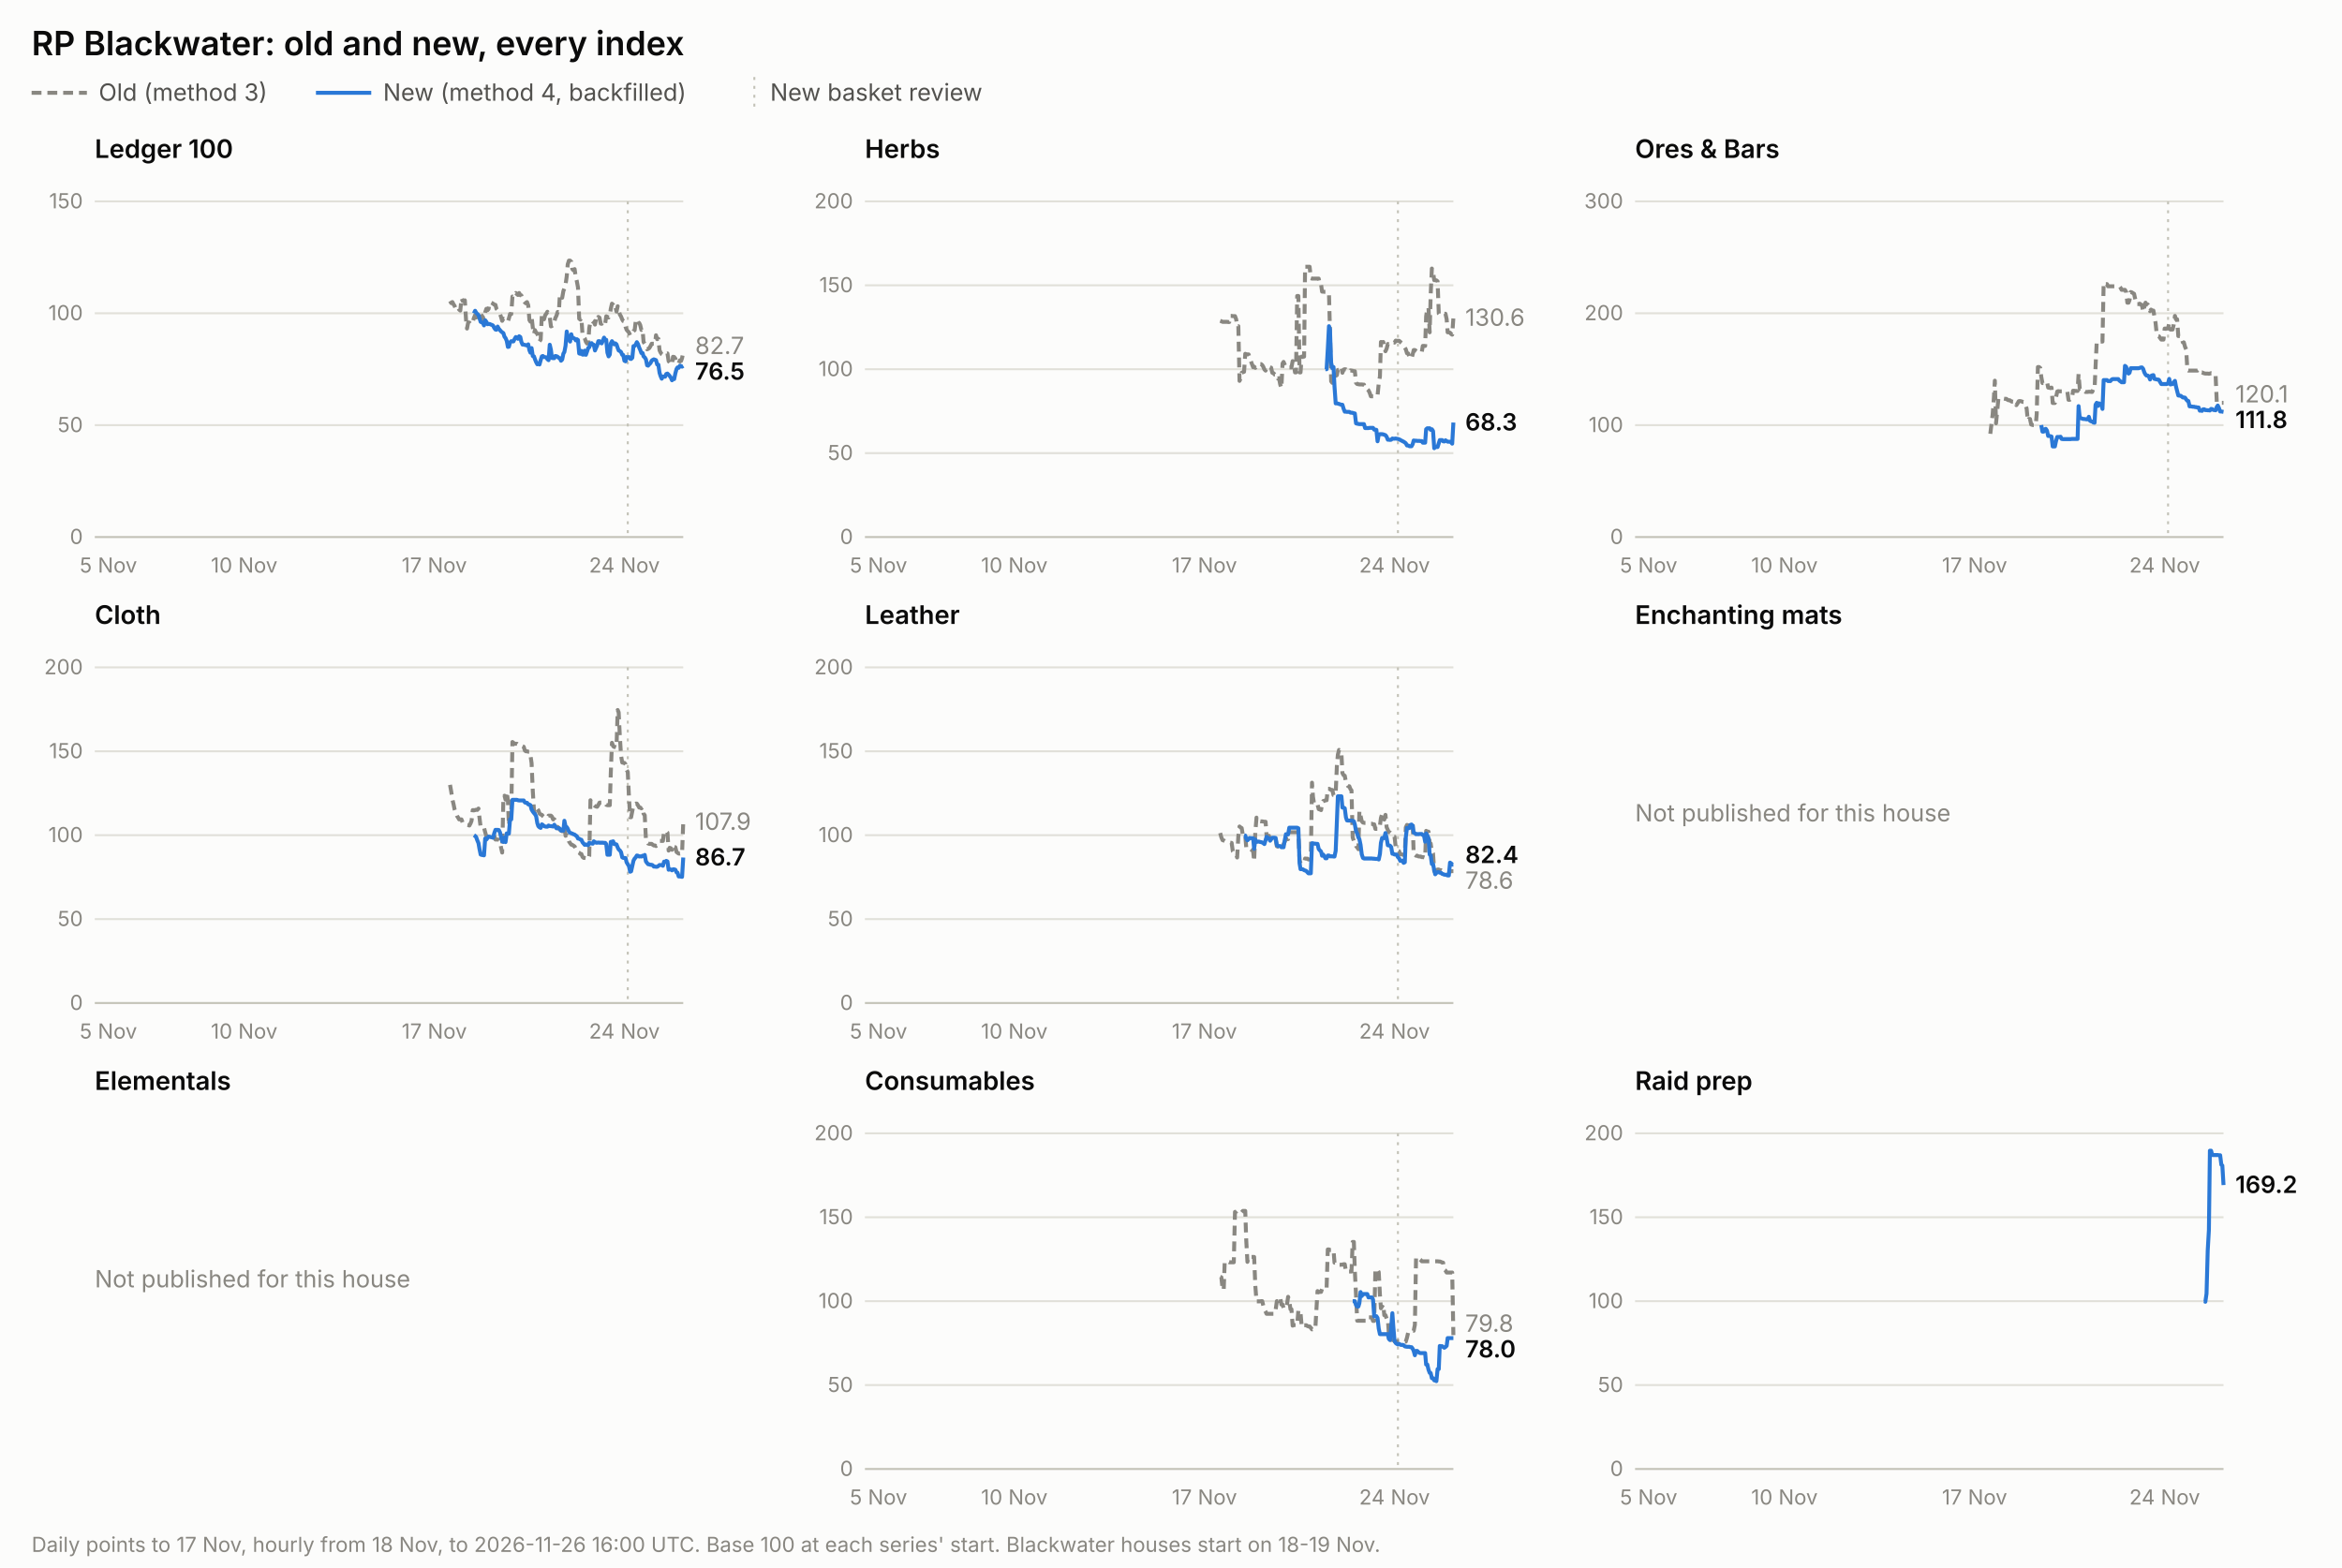
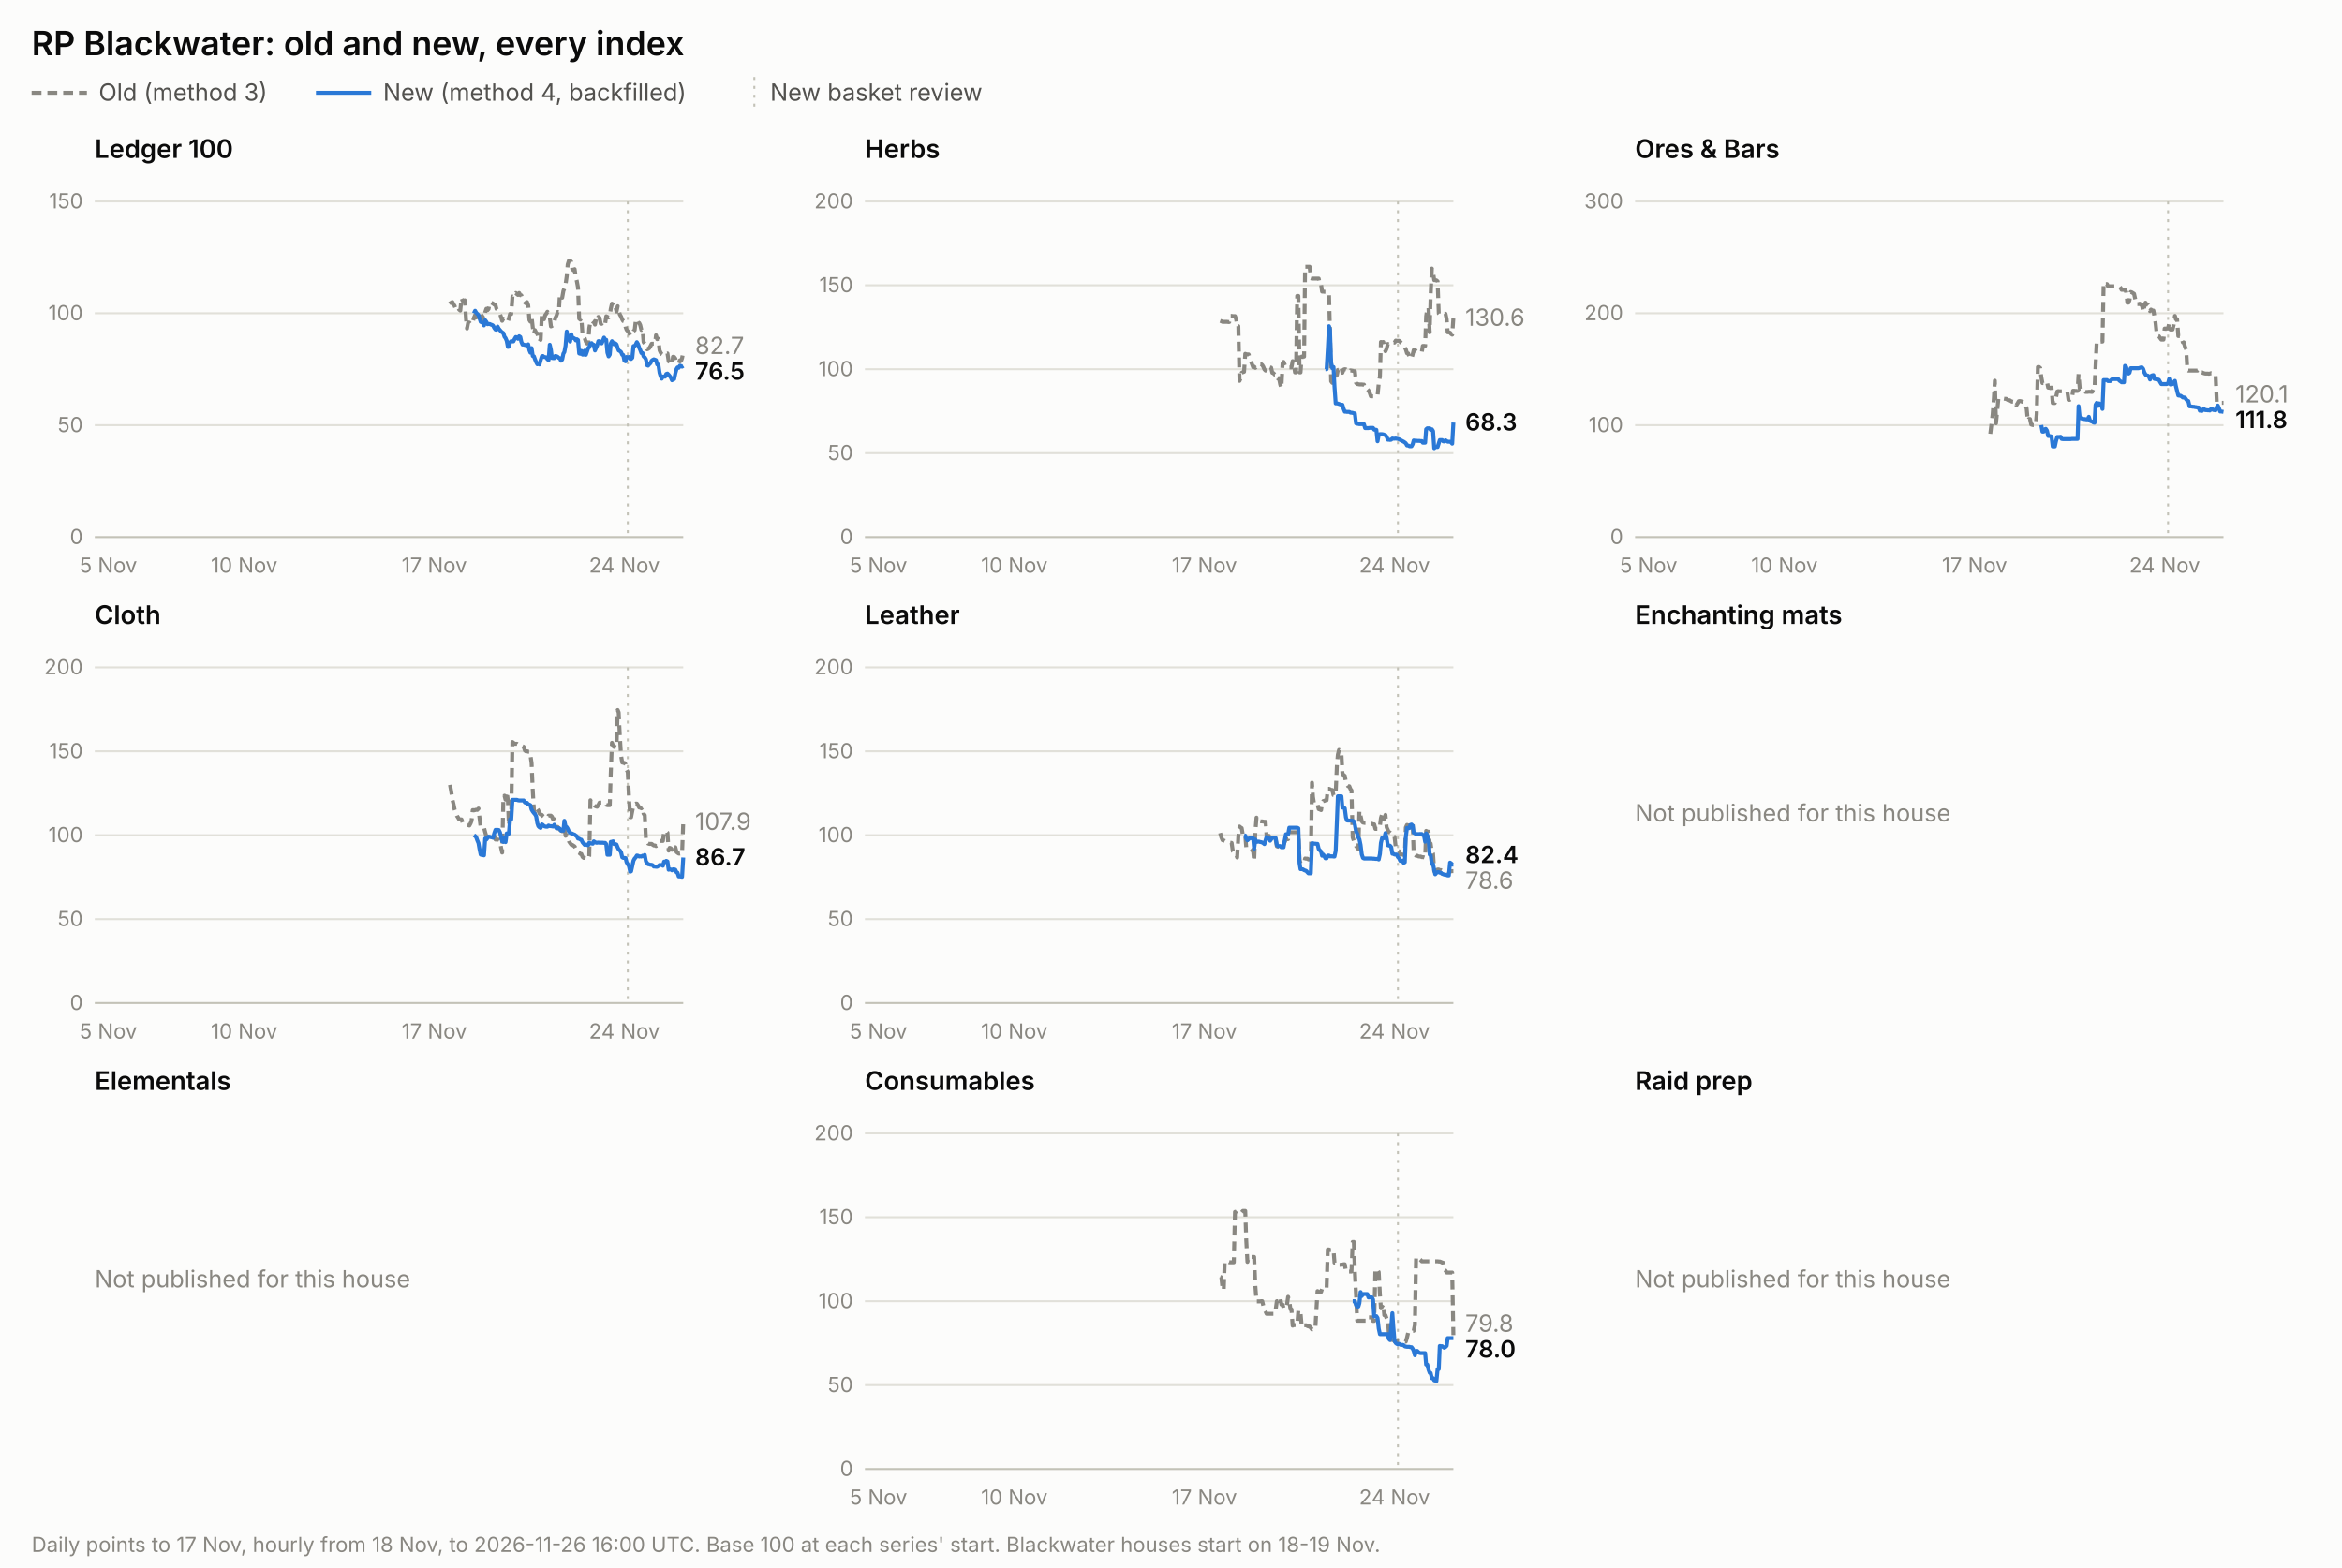
<svg xmlns="http://www.w3.org/2000/svg" width="1186" height="794" viewBox="0 0 1186 794" font-family="system-ui, -apple-system, Segoe UI, sans-serif">
  <style>.h{font-size:17px;font-weight:600;fill:#0b0b0b}.t{font-size:13px;font-weight:600;fill:#0b0b0b}.a{font-size:10.5px;fill:#898781}.m{font-size:12px;fill:#898781}.k{font-size:12px;fill:#52514e}.vn{font-size:12px;font-weight:600;fill:#0b0b0b}.vo{font-size:12px;fill:#898781}</style>
  <rect width="1186" height="794" fill="#fcfcfb" />
  <text x="16" y="28" class="h">RP Blackwater: old and new, every index</text>
  <line x1="16" x2="44" y1="47" y2="47" stroke="#898781" stroke-width="2" stroke-dasharray="5 3" />
  <text x="50" y="51" class="k">Old (method 3)</text>
  <line x1="160" x2="188" y1="47" y2="47" stroke="#2a78d6" stroke-width="2" />
  <text x="194" y="51" class="k">New (method 4, backfilled)</text>
  <line x1="382" x2="382" y1="39" y2="56" stroke="#c3c2b7" stroke-dasharray="1.5 3" />
  <text x="390" y="51" class="k">New basket review</text>
  <g transform="translate(8,62)">
    <text x="40" y="18" class="t">Ledger 100</text>
    <line x1="40" x2="338" y1="210" y2="210" stroke="#c3c2b7" />
    <text x="34" y="213.5" class="a" text-anchor="end">0</text>
    <line x1="40" x2="338" y1="153.333" y2="153.333" stroke="#e1e0d9" />
    <text x="34" y="156.833" class="a" text-anchor="end">50</text>
    <line x1="40" x2="338" y1="96.667" y2="96.667" stroke="#e1e0d9" />
    <text x="34" y="100.167" class="a" text-anchor="end">100</text>
    <line x1="40" x2="338" y1="40" y2="40" stroke="#e1e0d9" />
    <text x="34" y="43.5" class="a" text-anchor="end">150</text>
    <text x="46.877" y="228" class="a" text-anchor="middle">5 Nov</text>
    <text x="115.646" y="228" class="a" text-anchor="middle">10 Nov</text>
    <text x="211.923" y="228" class="a" text-anchor="middle">17 Nov</text>
    <text x="308.2" y="228" class="a" text-anchor="middle">24 Nov</text>
    <line x1="309.919" x2="309.919" y1="40" y2="210" stroke="#c3c2b7" stroke-dasharray="1.5 3" />
    <path d="M219.9,90.5L220.5,91.5L221.1,91.0L221.7,92.2L222.2,92.9L222.8,94.5L223.4,94.2L224.0,93.7L224.5,94.8L225.1,95.3L225.7,89.0L226.3,90.4L226.8,90.4L227.4,90.1L228.0,99.9L228.5,104.4L229.1,101.3L229.7,101.4L230.3,102.1L230.8,102.2L231.4,101.0L232.0,99.0L232.6,97.6L233.1,98.8L233.7,98.6L234.3,96.8L234.8,97.0L235.4,97.1L236.0,97.9L236.6,98.7L237.1,100.6L237.7,96.2L238.3,94.4L238.9,95.1L239.4,94.5L240.0,91.2L240.6,91.2L241.2,91.5L241.7,91.8L242.3,92.3L242.9,92.4L243.4,94.4L244.0,95.1L244.6,95.9L245.2,97.0L245.7,98.4L246.3,100.5L246.9,99.4L247.5,99.5L248.0,100.1L248.6,99.9L249.2,100.7L249.7,99.3L250.3,97.0L250.9,97.1L251.5,88.2L252.0,88.5L252.6,87.1L253.2,86.4L253.8,87.0L254.3,87.4L254.9,86.4L255.5,87.5L256.0,87.6L256.6,89.5L257.2,90.5L257.8,91.2L258.3,91.6L258.9,91.0L259.5,92.6L260.1,100.1L260.6,100.9L261.2,98.4L261.8,103.8L262.4,107.2L262.9,105.2L263.5,106.5L264.1,106.9L264.6,109.0L265.2,110.9L265.8,110.0L266.4,97.3L266.9,98.8L267.5,99.7L268.1,97.6L268.7,96.8L269.2,95.9L269.8,97.1L270.4,98.6L271.0,103.3L271.5,103.1L272.1,101.9L272.7,101.0L273.2,99.1L273.8,97.9L274.4,96.0L275.0,96.3L275.5,87.3L276.1,88.5L276.7,88.8L277.3,85.4L277.8,84.1L278.4,82.1L279.0,77.9L279.5,71.9L280.1,70.0L280.7,70.0L281.3,70.6L281.8,74.2L282.4,74.9L283.0,74.3L283.6,78.6L284.1,80.4L284.7,83.6L285.3,99.4L285.9,99.9L286.4,99.0L287.0,107.6L287.6,108.6L288.1,109.3L288.7,111.1L289.3,112.0L289.9,111.6L290.4,104.2L291.0,100.9L291.6,100.3L292.2,100.9L292.7,101.0L293.3,102.4L293.9,99.3L294.4,100.2L295.0,98.5L295.6,98.9L296.2,101.9L296.7,102.0L297.3,100.9L297.9,100.4L298.5,101.6L299.0,98.2L299.6,98.5L300.2,98.8L300.8,98.0L301.3,94.4L301.9,91.8L302.5,92.4L303.0,93.9L303.6,93.3L304.2,95.8L304.8,93.1L305.3,95.2L305.9,97.3L306.5,98.3L307.1,99.8L307.6,100.6L308.2,100.8L308.8,103.6L309.3,105.0L309.9,105.7L310.5,106.4L311.1,107.8L311.6,107.9L312.2,106.9L312.8,105.7L313.4,105.2L313.9,100.9L314.5,99.6L315.1,101.3L315.7,101.6L316.2,102.6L316.8,105.1L317.4,104.7L317.9,111.2L318.5,112.1L319.1,113.4L319.7,114.9L320.2,114.7L320.8,114.3L321.4,113.3L322.0,112.1L322.5,112.1L323.1,112.1L323.7,112.1L324.2,107.8L324.8,109.8L325.4,109.6L326.0,115.4L326.5,116.5L327.1,117.4L327.7,117.8L328.3,118.0L328.8,117.7L329.4,117.1L330.0,117.0L330.6,120.9L331.1,121.5L331.7,122.3L332.3,122.7L332.8,118.7L333.4,118.8L334.0,119.6L334.6,121.9L335.1,122.2L335.7,122.0L336.3,120.5L336.9,120.8L337.4,119.4L338.0,116.3" fill="none" stroke="#898781" stroke-width="2" stroke-dasharray="5 3" stroke-linejoin="round" />
    <path d="M232.0,96.7L232.6,95.4L233.1,96.3L233.7,97.0L234.3,97.5L234.8,99.1L235.4,101.0L236.0,101.3L236.6,101.6L237.1,102.8L237.7,100.2L238.3,101.0L238.9,102.2L239.4,102.1L240.0,102.1L240.6,102.4L241.2,102.6L241.7,102.9L242.3,104.1L242.9,104.9L243.4,105.0L244.0,103.4L244.6,104.5L245.2,105.2L245.7,105.8L246.3,106.3L246.9,106.7L247.5,108.6L248.0,109.2L248.6,110.6L249.2,113.7L249.7,113.6L250.3,111.4L250.9,110.8L251.5,110.9L252.0,110.9L252.6,109.7L253.2,108.7L253.8,108.9L254.3,109.6L254.9,108.3L255.5,108.7L256.0,111.1L256.6,112.5L257.2,112.5L257.8,112.7L258.3,112.8L258.9,113.0L259.5,112.4L260.1,115.4L260.6,116.6L261.2,114.3L261.8,118.3L262.4,118.5L262.9,119.9L263.5,121.4L264.1,122.5L264.6,122.0L265.2,122.6L265.8,120.4L266.4,118.5L266.9,118.3L267.5,118.8L268.1,118.9L268.7,119.0L269.2,119.9L269.8,120.4L270.4,112.6L271.0,115.2L271.5,119.3L272.1,119.4L272.7,119.4L273.2,118.3L273.8,118.4L274.4,118.7L275.0,119.3L275.5,119.4L276.1,120.7L276.7,120.1L277.3,117.1L277.8,116.3L278.4,113.1L279.0,105.9L279.5,109.1L280.1,109.6L280.7,111.0L281.3,107.3L281.8,109.1L282.4,109.2L283.0,109.5L283.6,110.4L284.1,109.8L284.7,110.2L285.3,117.0L285.9,117.2L286.4,115.7L287.0,117.6L287.6,117.6L288.1,115.6L288.7,117.7L289.3,116.0L289.9,114.2L290.4,113.9L291.0,112.0L291.6,111.8L292.2,112.6L292.7,112.6L293.3,115.5L293.9,114.1L294.4,113.0L295.0,110.8L295.6,110.8L296.2,111.7L296.7,111.9L297.3,110.5L297.9,109.0L298.5,110.3L299.0,110.1L299.6,116.6L300.2,118.5L300.8,117.6L301.3,112.0L301.9,110.8L302.5,111.6L303.0,112.4L303.6,111.9L304.2,112.4L304.8,114.2L305.3,115.5L305.9,115.8L306.5,116.3L307.1,117.7L307.6,117.8L308.2,120.7L308.8,121.0L309.3,118.8L309.9,119.0L310.5,118.8L311.1,119.7L311.6,119.8L312.2,119.2L312.8,113.3L313.4,113.2L313.9,112.6L314.5,111.3L315.1,112.3L315.7,114.1L316.2,115.2L316.8,116.8L317.4,116.8L317.9,118.5L318.5,119.0L319.1,120.0L319.7,123.0L320.2,123.2L320.8,122.5L321.4,121.9L322.0,120.7L322.5,120.3L323.1,120.0L323.7,120.2L324.2,120.4L324.8,122.6L325.4,122.7L326.0,126.8L326.5,128.4L327.1,129.8L327.7,128.7L328.3,128.7L328.8,128.8L329.4,127.4L330.0,127.2L330.6,127.8L331.1,128.4L331.7,129.2L332.3,130.6L332.8,130.0L333.4,130.0L334.0,127.1L334.6,124.9L335.1,124.1L335.7,124.3L336.3,123.2L336.9,123.4L337.4,123.7L338.0,123.3" fill="none" stroke="#2a78d6" stroke-width="2" stroke-linejoin="round" />
    <text x="344" y="130.3" class="vn">76.5</text>
    <text x="344" y="117.3" class="vo">82.7</text>
  </g>
  <g transform="translate(398,62)">
    <text x="40" y="18" class="t">Herbs</text>
    <line x1="40" x2="338" y1="210" y2="210" stroke="#c3c2b7" />
    <text x="34" y="213.5" class="a" text-anchor="end">0</text>
    <line x1="40" x2="338" y1="167.5" y2="167.5" stroke="#e1e0d9" />
    <text x="34" y="171" class="a" text-anchor="end">50</text>
    <line x1="40" x2="338" y1="125" y2="125" stroke="#e1e0d9" />
    <text x="34" y="128.5" class="a" text-anchor="end">100</text>
    <line x1="40" x2="338" y1="82.5" y2="82.5" stroke="#e1e0d9" />
    <text x="34" y="86" class="a" text-anchor="end">150</text>
    <line x1="40" x2="338" y1="40" y2="40" stroke="#e1e0d9" />
    <text x="34" y="43.5" class="a" text-anchor="end">200</text>
    <text x="46.877" y="228" class="a" text-anchor="middle">5 Nov</text>
    <text x="115.646" y="228" class="a" text-anchor="middle">10 Nov</text>
    <text x="211.923" y="228" class="a" text-anchor="middle">17 Nov</text>
    <text x="308.2" y="228" class="a" text-anchor="middle">24 Nov</text>
    <line x1="309.919" x2="309.919" y1="40" y2="210" stroke="#c3c2b7" stroke-dasharray="1.5 3" />
    <path d="M219.9,100.5L220.5,100.7L221.1,101.0L221.7,101.0L222.2,101.0L222.8,101.0L223.4,101.0L224.0,101.1L224.5,101.1L225.1,98.0L225.7,98.0L226.3,98.1L226.8,98.1L227.4,98.1L228.0,99.7L228.5,103.3L229.1,103.2L229.7,130.9L230.3,129.5L230.8,126.8L231.4,126.5L232.0,126.3L232.6,117.2L233.1,117.4L233.7,117.5L234.3,117.5L234.8,119.0L235.4,120.8L236.0,122.4L236.6,124.0L237.1,123.7L237.7,124.3L238.3,123.5L238.9,122.9L239.4,122.4L240.0,122.4L240.6,122.4L241.2,122.9L241.7,123.7L242.3,125.1L242.9,125.7L243.4,123.9L244.0,123.9L244.6,123.9L245.2,124.1L245.7,124.2L246.3,126.8L246.9,127.0L247.5,127.7L248.0,127.7L248.6,127.8L249.2,129.8L249.7,129.5L250.3,132.7L250.9,134.5L251.5,122.1L252.0,121.3L252.6,122.7L253.2,124.1L253.8,124.1L254.3,124.1L254.9,124.1L255.5,124.1L256.0,124.1L256.6,120.9L257.2,122.6L257.8,126.6L258.3,126.6L258.9,87.9L259.5,87.9L260.1,126.6L260.6,126.6L261.2,118.6L261.8,118.6L262.4,118.6L262.9,73.1L263.5,73.1L264.1,73.1L264.6,73.1L265.2,73.1L265.8,78.9L266.4,79.1L266.9,79.1L267.5,79.1L268.1,79.1L268.7,79.1L269.2,79.1L269.8,79.1L270.4,82.1L271.0,82.1L271.5,85.7L272.1,85.7L272.7,85.8L273.2,85.8L273.8,85.8L274.4,86.1L275.0,86.7L275.5,105.4L276.1,131.1L276.7,131.9L277.3,131.8L277.8,130.3L278.4,127.9L279.0,128.0L279.5,125.4L280.1,125.2L280.7,124.2L281.3,123.8L281.8,126.8L282.4,125.2L283.0,125.0L283.6,125.1L284.1,125.6L284.7,126.2L285.3,126.3L285.9,125.6L286.4,125.7L287.0,125.8L287.6,126.0L288.1,126.0L288.7,131.9L289.3,132.5L289.9,132.6L290.4,132.7L291.0,132.7L291.6,132.7L292.2,132.8L292.7,132.8L293.3,134.8L293.9,135.0L294.4,135.1L295.0,135.7L295.6,136.9L296.2,138.7L296.7,138.7L297.3,138.7L297.9,138.7L298.5,138.7L299.0,138.8L299.6,138.4L300.2,132.1L300.8,128.7L301.3,111.2L301.9,111.3L302.5,111.2L303.0,113.7L303.6,115.9L304.2,114.6L304.8,112.2L305.3,112.5L305.9,112.5L306.5,112.5L307.1,111.9L307.6,111.5L308.2,111.5L308.8,110.5L309.3,110.6L309.9,110.6L310.5,110.6L311.1,111.1L311.6,111.6L312.2,112.1L312.8,113.0L313.4,114.1L313.9,114.9L314.5,116.9L315.1,117.0L315.7,118.6L316.2,119.5L316.8,119.6L317.4,117.4L317.9,115.3L318.5,115.3L319.1,115.7L319.7,116.1L320.2,116.1L320.8,116.1L321.4,116.2L322.0,116.3L322.5,113.2L323.1,113.2L323.7,113.2L324.2,98.2L324.8,94.0L325.4,94.0L326.0,106.3L326.5,87.3L327.1,74.0L327.7,75.6L328.3,79.9L328.8,79.9L329.4,80.0L330.0,80.5L330.6,96.8L331.1,97.3L331.7,97.3L332.3,96.9L332.8,96.9L333.4,96.9L334.0,96.9L334.6,99.7L335.1,106.3L335.7,106.3L336.3,106.5L336.9,107.2L337.4,107.5L338.0,99.0" fill="none" stroke="#898781" stroke-width="2" stroke-dasharray="5 3" stroke-linejoin="round" />
    <path d="M273.2,125.0L273.8,125.0L274.4,114.8L275.0,103.2L275.5,104.7L276.1,121.7L276.7,124.5L277.3,123.9L277.8,133.8L278.4,142.3L279.0,142.3L279.5,142.4L280.1,142.6L280.7,142.8L281.3,143.0L281.8,143.0L282.4,145.0L283.0,146.5L283.6,146.5L284.1,146.6L284.7,146.6L285.3,146.6L285.9,147.0L286.4,147.0L287.0,147.1L287.6,147.3L288.1,147.4L288.7,152.4L289.3,152.6L289.9,152.7L290.4,152.8L291.0,152.8L291.6,152.8L292.2,152.8L292.7,152.8L293.3,154.8L293.9,154.8L294.4,154.8L295.0,154.8L295.6,154.7L296.2,154.7L296.7,154.7L297.3,154.7L297.9,155.6L298.5,155.6L299.0,155.7L299.6,161.5L300.2,158.1L300.8,157.9L301.3,157.9L301.9,157.9L302.5,158.0L303.0,158.2L303.6,158.4L304.2,159.2L304.8,160.7L305.3,160.7L305.9,160.8L306.5,160.7L307.1,160.1L307.6,160.2L308.2,160.2L308.8,160.1L309.3,160.2L309.9,160.3L310.5,160.5L311.1,160.8L311.6,161.1L312.2,161.4L312.8,161.7L313.4,162.1L313.9,162.5L314.5,163.6L315.1,163.6L315.7,164.0L316.2,164.0L316.8,164.0L317.4,162.9L317.9,161.1L318.5,161.2L319.1,161.2L319.7,161.3L320.2,161.3L320.8,161.3L321.4,161.4L322.0,161.4L322.5,162.2L323.1,162.2L323.7,162.2L324.2,155.4L324.8,154.9L325.4,154.9L326.0,154.9L326.5,155.7L327.1,155.4L327.7,156.3L328.3,165.0L328.8,164.4L329.4,164.4L330.0,164.4L330.6,162.5L331.1,160.9L331.7,160.9L332.3,160.9L332.8,161.5L333.4,161.6L334.0,161.0L334.6,161.4L335.1,161.7L335.7,161.7L336.3,161.7L336.9,162.1L337.4,162.7L338.0,152.0" fill="none" stroke="#2a78d6" stroke-width="2" stroke-linejoin="round" />
    <text x="344" y="156.0" class="vn">68.3</text>
    <text x="344" y="103.0" class="vo">130.6</text>
  </g>
  <g transform="translate(788,62)">
    <text x="40" y="18" class="t">Ores &amp; Bars</text>
    <line x1="40" x2="338" y1="210" y2="210" stroke="#c3c2b7" />
    <text x="34" y="213.5" class="a" text-anchor="end">0</text>
    <line x1="40" x2="338" y1="153.333" y2="153.333" stroke="#e1e0d9" />
    <text x="34" y="156.833" class="a" text-anchor="end">100</text>
    <line x1="40" x2="338" y1="96.667" y2="96.667" stroke="#e1e0d9" />
    <text x="34" y="100.167" class="a" text-anchor="end">200</text>
    <line x1="40" x2="338" y1="40" y2="40" stroke="#e1e0d9" />
    <text x="34" y="43.5" class="a" text-anchor="end">300</text>
    <text x="46.877" y="228" class="a" text-anchor="middle">5 Nov</text>
    <text x="115.646" y="228" class="a" text-anchor="middle">10 Nov</text>
    <text x="211.923" y="228" class="a" text-anchor="middle">17 Nov</text>
    <text x="308.2" y="228" class="a" text-anchor="middle">24 Nov</text>
    <line x1="309.919" x2="309.919" y1="40" y2="210" stroke="#c3c2b7" stroke-dasharray="1.5 3" />
    <path d="M219.9,157.7L220.5,152.7L221.1,147.8L221.7,139.6L222.2,130.8L222.8,152.4L223.4,146.2L224.0,139.9L224.5,139.9L225.1,139.9L225.7,139.9L226.3,139.9L226.8,139.9L227.4,140.0L228.0,140.0L228.5,140.4L229.1,140.7L229.7,140.7L230.3,141.1L230.8,141.4L231.4,141.4L232.0,141.5L232.6,141.3L233.1,143.2L233.7,142.3L234.3,141.2L234.8,141.1L235.4,141.2L236.0,141.4L236.6,141.6L237.1,141.6L237.7,143.2L238.3,144.9L238.9,151.1L239.4,150.2L240.0,150.2L240.6,153.0L241.2,153.2L241.7,153.3L242.3,153.3L242.9,153.3L243.4,147.7L244.0,123.9L244.6,123.9L245.2,124.4L245.7,128.8L246.3,132.0L246.9,132.0L247.5,132.0L248.0,131.5L248.6,131.3L249.2,134.3L249.7,134.4L250.3,134.4L250.9,134.3L251.5,142.1L252.0,142.1L252.6,142.1L253.2,139.2L253.8,136.3L254.3,136.1L254.9,136.2L255.5,136.2L256.0,136.2L256.6,136.2L257.2,136.2L257.8,136.2L258.3,136.3L258.9,136.3L259.5,140.5L260.1,140.5L260.6,140.1L261.2,140.1L261.8,135.9L262.4,135.9L262.9,136.0L263.5,136.0L264.1,136.0L264.6,127.4L265.2,134.9L265.8,134.9L266.4,134.9L266.9,134.9L267.5,136.1L268.1,136.5L268.7,136.5L269.2,136.5L269.8,136.4L270.4,136.4L271.0,136.5L271.5,136.5L272.1,135.0L272.7,135.0L273.2,123.7L273.8,111.0L274.4,111.0L275.0,111.0L275.5,111.0L276.1,111.0L276.7,111.0L277.3,81.3L277.8,81.9L278.4,81.9L279.0,81.9L279.5,83.0L280.1,83.0L280.7,83.0L281.3,83.0L281.8,83.0L282.4,83.0L283.0,83.0L283.6,83.0L284.1,83.0L284.7,83.0L285.3,83.0L285.9,83.8L286.4,84.8L287.0,84.8L287.6,84.8L288.1,84.8L288.7,85.9L289.3,91.3L289.9,91.3L290.4,90.0L291.0,85.9L291.6,86.1L292.2,86.5L292.7,86.8L293.3,89.5L293.9,92.0L294.4,92.0L295.0,92.0L295.6,91.8L296.2,92.4L296.7,92.4L297.3,95.9L297.9,93.5L298.5,91.3L299.0,92.2L299.6,92.2L300.2,93.0L300.8,95.6L301.3,94.8L301.9,95.3L302.5,95.3L303.0,98.2L303.6,101.6L304.2,107.5L304.8,108.2L305.3,108.3L305.9,109.2L306.5,110.0L307.1,110.0L307.6,110.0L308.2,104.4L308.8,104.4L309.3,104.4L309.9,104.4L310.5,101.5L311.1,104.9L311.6,104.9L312.2,104.9L312.8,102.3L313.4,98.0L313.9,99.7L314.5,99.7L315.1,108.2L315.7,108.2L316.2,108.2L316.8,109.1L317.4,111.4L317.9,111.4L318.5,113.6L319.1,115.0L319.7,125.4L320.2,125.7L320.8,125.7L321.4,125.7L322.0,125.7L322.5,125.7L323.1,125.7L323.7,125.7L324.2,125.7L324.8,125.7L325.4,125.2L326.0,126.6L326.5,126.6L327.1,126.6L327.7,126.9L328.3,127.1L328.8,127.2L329.4,127.2L330.0,127.2L330.6,127.3L331.1,127.2L331.7,127.0L332.3,127.1L332.8,128.1L333.4,128.1L334.0,128.3L334.6,141.9L335.1,141.9L335.7,141.9L336.3,142.0L336.9,142.0L337.4,142.0L338.0,142.0" fill="none" stroke="#898781" stroke-width="2" stroke-dasharray="5 3" stroke-linejoin="round" />
    <path d="M245.7,153.3L246.3,156.6L246.9,156.6L247.5,155.4L248.0,155.2L248.6,156.1L249.2,158.8L249.7,158.8L250.3,158.9L250.9,159.1L251.5,164.1L252.0,164.1L252.6,164.1L253.2,161.3L253.8,159.3L254.3,159.3L254.9,159.3L255.5,159.2L256.0,160.3L256.6,160.4L257.2,160.4L257.8,160.4L258.3,160.4L258.9,160.4L259.5,160.4L260.1,160.4L260.6,160.4L261.2,160.3L261.8,160.3L262.4,160.3L262.9,160.3L263.5,160.3L264.1,160.3L264.6,143.7L265.2,149.7L265.8,149.8L266.4,150.0L266.9,150.2L267.5,150.2L268.1,150.3L268.7,150.4L269.2,150.4L269.8,149.1L270.4,151.1L271.0,151.4L271.5,151.5L272.1,152.0L272.7,152.1L273.2,143.0L273.8,142.0L274.4,143.6L275.0,142.3L275.5,142.6L276.1,142.7L276.7,145.1L277.3,130.5L277.8,130.5L278.4,130.5L279.0,130.5L279.5,131.0L280.1,131.0L280.7,131.0L281.3,130.3L281.8,130.0L282.4,130.0L283.0,130.0L283.6,130.0L284.1,130.0L284.7,130.0L285.3,130.8L285.9,131.2L286.4,131.6L287.0,131.6L287.6,131.6L288.1,123.3L288.7,123.8L289.3,126.6L289.9,127.2L290.4,126.8L291.0,124.5L291.6,124.5L292.2,124.5L292.7,124.5L293.3,124.5L293.9,124.5L294.4,124.5L295.0,124.5L295.6,124.3L296.2,124.1L296.7,124.1L297.3,124.8L297.9,126.6L298.5,127.7L299.0,128.2L299.6,128.2L300.2,128.7L300.8,130.2L301.3,128.4L301.9,128.1L302.5,128.0L303.0,129.9L303.6,130.0L304.2,130.2L304.8,130.2L305.3,130.4L305.9,131.5L306.5,132.5L307.1,132.5L307.6,132.5L308.2,132.5L308.8,132.5L309.3,132.5L309.9,132.2L310.5,129.9L311.1,132.7L311.6,132.6L312.2,132.5L312.8,131.6L313.4,130.9L313.9,133.6L314.5,136.0L315.1,138.3L315.7,138.4L316.2,138.4L316.8,138.8L317.4,139.3L317.9,139.3L318.5,139.4L319.1,140.3L319.7,141.0L320.2,141.1L320.8,143.8L321.4,143.8L322.0,143.9L322.5,144.0L323.1,144.0L323.7,144.2L324.2,144.2L324.8,144.4L325.4,144.4L326.0,146.0L326.5,145.9L327.1,146.1L327.7,145.3L328.3,145.3L328.8,145.7L329.4,145.7L330.0,145.8L330.6,145.8L331.1,145.9L331.7,145.1L332.3,145.2L332.8,145.6L333.4,145.7L334.0,145.8L334.6,144.1L335.1,143.4L335.7,144.7L336.3,146.4L336.9,146.4L337.4,146.5L338.0,146.6" fill="none" stroke="#2a78d6" stroke-width="2" stroke-linejoin="round" />
    <text x="344" y="154.8" class="vn">111.8</text>
    <text x="344" y="141.8" class="vo">120.1</text>
  </g>
  <g transform="translate(8,298)">
    <text x="40" y="18" class="t">Cloth</text>
    <line x1="40" x2="338" y1="210" y2="210" stroke="#c3c2b7" />
    <text x="34" y="213.5" class="a" text-anchor="end">0</text>
    <line x1="40" x2="338" y1="167.5" y2="167.5" stroke="#e1e0d9" />
    <text x="34" y="171" class="a" text-anchor="end">50</text>
    <line x1="40" x2="338" y1="125" y2="125" stroke="#e1e0d9" />
    <text x="34" y="128.5" class="a" text-anchor="end">100</text>
    <line x1="40" x2="338" y1="82.5" y2="82.5" stroke="#e1e0d9" />
    <text x="34" y="86" class="a" text-anchor="end">150</text>
    <line x1="40" x2="338" y1="40" y2="40" stroke="#e1e0d9" />
    <text x="34" y="43.5" class="a" text-anchor="end">200</text>
    <text x="46.877" y="228" class="a" text-anchor="middle">5 Nov</text>
    <text x="115.646" y="228" class="a" text-anchor="middle">10 Nov</text>
    <text x="211.923" y="228" class="a" text-anchor="middle">17 Nov</text>
    <text x="308.2" y="228" class="a" text-anchor="middle">24 Nov</text>
    <line x1="309.919" x2="309.919" y1="40" y2="210" stroke="#c3c2b7" stroke-dasharray="1.5 3" />
    <path d="M219.9,99.5L220.5,102.9L221.1,106.9L221.7,109.4L222.2,111.9L222.8,113.6L223.4,115.2L224.0,116.1L224.5,117.0L225.1,117.0L225.7,117.0L226.3,118.7L226.8,118.7L227.4,119.0L228.0,119.5L228.5,119.8L229.1,119.9L229.7,120.1L230.3,119.0L230.8,117.7L231.4,112.3L232.0,112.3L232.6,112.3L233.1,112.1L233.7,112.2L234.3,111.5L234.8,116.0L235.4,120.9L236.0,121.0L236.6,121.3L237.1,121.2L237.7,123.5L238.3,125.6L238.9,125.0L239.4,124.5L240.0,124.6L240.6,124.8L241.2,124.9L241.7,125.5L242.3,125.4L242.9,127.2L243.4,127.2L244.0,127.2L244.6,127.3L245.2,128.2L245.7,131.1L246.3,133.8L246.9,107.0L247.5,105.0L248.0,107.0L248.6,103.1L249.2,107.3L249.7,120.0L250.3,114.0L250.9,114.1L251.5,77.8L252.0,78.2L252.6,78.7L253.2,78.7L253.8,78.7L254.3,79.1L254.9,79.1L255.5,79.5L256.0,79.9L256.6,79.9L257.2,80.2L257.8,82.1L258.3,82.5L258.9,82.5L259.5,82.7L260.1,82.7L260.6,84.4L261.2,88.5L261.8,102.4L262.4,112.5L262.9,114.1L263.5,111.7L264.1,111.7L264.6,112.4L265.2,114.0L265.8,114.5L266.4,114.7L266.9,115.3L267.5,115.8L268.1,116.0L268.7,116.1L269.2,116.2L269.8,115.1L270.4,115.1L271.0,115.1L271.5,115.6L272.1,117.0L272.7,116.9L273.2,117.6L273.8,120.8L274.4,120.8L275.0,121.6L275.5,122.2L276.1,122.6L276.7,123.0L277.3,120.6L277.8,120.6L278.4,125.3L279.0,124.9L279.5,126.2L280.1,128.1L280.7,129.0L281.3,129.8L281.8,129.9L282.4,130.3L283.0,130.7L283.6,131.9L284.1,132.3L284.7,133.6L285.3,133.9L285.9,134.5L286.4,134.5L287.0,136.0L287.6,136.5L288.1,136.5L288.7,136.6L289.3,137.1L289.9,137.1L290.4,135.6L291.0,107.3L291.6,109.3L292.2,109.4L292.7,109.6L293.3,110.2L293.9,110.5L294.4,110.6L295.0,109.7L295.6,108.5L296.2,108.5L296.7,108.5L297.3,108.5L297.9,108.6L298.5,108.6L299.0,109.6L299.6,109.8L300.2,109.8L300.8,109.8L301.3,93.7L301.9,78.2L302.5,79.9L303.0,80.3L303.6,80.3L304.2,80.5L304.8,61.6L305.3,62.8L305.9,75.1L306.5,84.7L307.1,88.2L307.6,88.3L308.2,88.4L308.8,89.1L309.3,91.9L309.9,93.0L310.5,105.4L311.1,115.9L311.6,115.9L312.2,112.8L312.8,109.7L313.4,109.2L313.9,109.0L314.5,109.0L315.1,109.9L315.7,111.0L316.2,111.0L316.8,111.4L317.4,110.8L317.9,114.1L318.5,114.9L319.1,127.1L319.7,128.3L320.2,129.2L320.8,129.4L321.4,129.4L322.0,129.4L322.5,129.8L323.1,130.2L323.7,130.2L324.2,130.5L324.8,130.2L325.4,128.5L326.0,127.9L326.5,127.9L327.1,127.9L327.7,127.9L328.3,123.1L328.8,123.2L329.4,123.2L330.0,123.7L330.6,132.8L331.1,131.4L331.7,131.6L332.3,132.4L332.8,130.1L333.4,131.0L334.0,131.1L334.6,133.5L335.1,133.9L335.7,134.3L336.3,134.3L336.9,134.2L337.4,134.4L338.0,118.3" fill="none" stroke="#898781" stroke-width="2" stroke-dasharray="5 3" stroke-linejoin="round" />
    <path d="M232.0,125.0L232.6,125.4L233.1,125.9L233.7,127.6L234.3,129.0L234.8,131.9L235.4,134.8L236.0,135.0L236.6,135.1L237.1,135.2L237.7,126.7L238.3,127.2L238.9,126.4L239.4,125.7L240.0,125.8L240.6,126.0L241.2,126.1L241.7,126.3L242.3,124.0L242.9,122.3L243.4,122.3L244.0,122.3L244.6,122.4L245.2,123.6L245.7,125.7L246.3,128.1L246.9,128.4L247.5,126.2L248.0,128.5L248.6,124.1L249.2,124.1L249.7,124.2L250.3,116.9L250.9,117.0L251.5,107.1L252.0,107.1L252.6,107.1L253.2,107.1L253.8,107.1L254.3,107.3L254.9,107.4L255.5,107.4L256.0,107.4L256.6,107.4L257.2,107.4L257.8,108.4L258.3,108.6L258.9,108.6L259.5,109.4L260.1,109.5L260.6,109.8L261.2,112.0L261.8,113.0L262.4,113.8L262.9,114.3L263.5,115.4L264.1,118.9L264.6,120.4L265.2,121.0L265.8,121.3L266.4,119.5L266.9,119.8L267.5,120.4L268.1,120.6L268.7,120.7L269.2,120.7L269.8,120.1L270.4,120.4L271.0,120.4L271.5,120.5L272.1,120.6L272.7,119.7L273.2,120.6L273.8,121.5L274.4,121.5L275.0,121.4L275.5,121.7L276.1,122.7L276.7,122.6L277.3,122.7L277.8,117.7L278.4,120.5L279.0,120.9L279.5,121.7L280.1,123.1L280.7,123.8L281.3,124.0L281.8,124.2L282.4,124.5L283.0,124.7L283.6,125.2L284.1,125.5L284.7,126.7L285.3,126.8L285.9,127.2L286.4,127.3L287.0,128.6L287.6,129.3L288.1,129.9L288.7,129.7L289.3,130.0L289.9,130.0L290.4,128.8L291.0,129.1L291.6,129.2L292.2,129.3L292.7,128.1L293.3,128.5L293.9,128.8L294.4,128.8L295.0,128.7L295.6,128.8L296.2,128.8L296.7,128.8L297.3,128.8L297.9,128.9L298.5,128.9L299.0,129.5L299.6,134.9L300.2,134.9L300.8,134.9L301.3,128.4L301.9,128.3L302.5,128.1L303.0,129.5L303.6,129.5L304.2,129.7L304.8,131.2L305.3,132.2L305.9,132.7L306.5,133.6L307.1,136.2L307.6,136.5L308.2,136.5L308.8,136.6L309.3,138.7L309.9,139.7L310.5,140.7L311.1,143.5L311.6,143.3L312.2,140.6L312.8,137.9L313.4,136.8L313.9,136.3L314.5,135.3L315.1,135.4L315.7,135.8L316.2,135.7L316.8,135.8L317.4,135.4L317.9,135.7L318.5,135.0L319.1,138.3L319.7,139.1L320.2,139.7L320.8,139.8L321.4,140.0L322.0,140.0L322.5,140.2L323.1,140.9L323.7,140.9L324.2,141.0L324.8,141.0L325.4,140.6L326.0,140.1L326.5,140.1L327.1,140.1L327.7,140.5L328.3,138.4L328.8,138.5L329.4,138.0L330.0,138.3L330.6,142.5L331.1,142.2L331.7,142.4L332.3,142.8L332.8,142.3L333.4,142.3L334.0,142.5L334.6,143.8L335.1,144.0L335.7,145.9L336.3,145.9L336.9,146.0L337.4,146.1L338.0,136.3" fill="none" stroke="#2a78d6" stroke-width="2" stroke-linejoin="round" />
    <text x="344" y="140.3" class="vn">86.7</text>
    <text x="344" y="122.3" class="vo">107.9</text>
  </g>
  <g transform="translate(398,298)">
    <text x="40" y="18" class="t">Leather</text>
    <line x1="40" x2="338" y1="210" y2="210" stroke="#c3c2b7" />
    <text x="34" y="213.5" class="a" text-anchor="end">0</text>
    <line x1="40" x2="338" y1="167.5" y2="167.5" stroke="#e1e0d9" />
    <text x="34" y="171" class="a" text-anchor="end">50</text>
    <line x1="40" x2="338" y1="125" y2="125" stroke="#e1e0d9" />
    <text x="34" y="128.5" class="a" text-anchor="end">100</text>
    <line x1="40" x2="338" y1="82.5" y2="82.5" stroke="#e1e0d9" />
    <text x="34" y="86" class="a" text-anchor="end">150</text>
    <line x1="40" x2="338" y1="40" y2="40" stroke="#e1e0d9" />
    <text x="34" y="43.5" class="a" text-anchor="end">200</text>
    <text x="46.877" y="228" class="a" text-anchor="middle">5 Nov</text>
    <text x="115.646" y="228" class="a" text-anchor="middle">10 Nov</text>
    <text x="211.923" y="228" class="a" text-anchor="middle">17 Nov</text>
    <text x="308.2" y="228" class="a" text-anchor="middle">24 Nov</text>
    <line x1="309.919" x2="309.919" y1="40" y2="210" stroke="#c3c2b7" stroke-dasharray="1.5 3" />
    <path d="M219.9,123.9L220.5,126.1L221.1,127.5L221.7,127.7L222.2,127.9L222.8,128.3L223.4,128.7L224.0,128.7L224.5,128.7L225.1,128.8L225.7,128.9L226.3,133.1L226.8,133.5L227.4,134.0L228.0,134.9L228.5,136.3L229.1,125.5L229.7,120.6L230.3,121.1L230.8,121.4L231.4,125.1L232.0,125.1L232.6,125.1L233.1,131.2L233.7,132.1L234.3,132.1L234.8,132.0L235.4,132.1L236.0,132.6L236.6,133.1L237.1,138.2L237.7,123.4L238.3,116.1L238.9,117.9L239.4,117.9L240.0,117.9L240.6,118.0L241.2,118.0L241.7,118.1L242.3,118.2L242.9,118.2L243.4,125.3L244.0,125.3L244.6,125.3L245.2,127.3L245.7,127.4L246.3,127.4L246.9,127.1L247.5,126.6L248.0,127.2L248.6,130.6L249.2,130.8L249.7,130.9L250.3,131.0L250.9,131.3L251.5,131.4L252.0,129.6L252.6,128.3L253.2,127.0L253.8,127.0L254.3,127.0L254.9,123.5L255.5,123.5L256.0,123.5L256.6,123.5L257.2,123.5L257.8,123.5L258.3,123.5L258.9,123.5L259.5,123.8L260.1,137.7L260.6,139.2L261.2,139.3L261.8,139.4L262.4,139.4L262.9,136.8L263.5,136.9L264.1,136.9L264.6,137.3L265.2,137.3L265.8,137.3L266.4,98.4L266.9,105.6L267.5,109.4L268.1,109.4L268.7,109.4L269.2,109.4L269.8,111.8L270.4,112.0L271.0,112.3L271.5,108.9L272.1,107.7L272.7,107.6L273.2,107.3L273.8,107.3L274.4,101.5L275.0,101.5L275.5,101.7L276.1,102.1L276.7,102.1L277.3,104.7L277.8,104.8L278.4,103.8L279.0,89.9L279.5,84.2L280.1,81.8L280.7,82.2L281.3,83.5L281.8,93.5L282.4,94.6L283.0,94.9L283.6,98.2L284.1,99.3L284.7,100.2L285.3,100.2L285.9,101.7L286.4,102.3L287.0,126.1L287.6,127.9L288.1,128.6L288.7,130.5L289.3,131.2L289.9,132.1L290.4,112.7L291.0,115.2L291.6,117.9L292.2,118.6L292.7,118.7L293.3,118.8L293.9,118.8L294.4,119.2L295.0,119.2L295.6,119.2L296.2,119.2L296.7,119.2L297.3,119.5L297.9,119.5L298.5,121.8L299.0,121.8L299.6,121.8L300.2,121.9L300.8,120.2L301.3,116.3L301.9,114.3L302.5,115.3L303.0,117.1L303.6,114.7L304.2,121.0L304.8,122.3L305.3,123.5L305.9,123.6L306.5,124.2L307.1,125.6L307.6,125.7L308.2,125.8L308.8,131.1L309.3,131.3L309.9,132.8L310.5,133.1L311.1,134.7L311.6,134.7L312.2,134.8L312.8,135.0L313.4,135.0L313.9,121.1L314.5,119.8L315.1,120.0L315.7,120.1L316.2,118.8L316.8,119.0L317.4,119.2L317.9,134.7L318.5,134.9L319.1,135.4L319.7,135.4L320.2,135.7L320.8,135.8L321.4,135.8L322.0,136.1L322.5,136.1L323.1,136.2L323.7,136.4L324.2,122.8L324.8,123.2L325.4,123.2L326.0,129.0L326.5,129.2L327.1,133.6L327.7,134.3L328.3,143.2L328.8,142.9L329.4,142.7L330.0,142.4L330.6,142.4L331.1,142.7L331.7,142.7L332.3,143.0L332.8,143.1L333.4,143.2L334.0,143.2L334.6,143.3L335.1,143.5L335.7,143.6L336.3,143.2L336.9,143.3L337.4,143.2L338.0,143.2" fill="none" stroke="#898781" stroke-width="2" stroke-dasharray="5 3" stroke-linejoin="round" />
    <path d="M232.0,125.0L232.6,125.2L233.1,126.7L233.7,127.6L234.3,127.0L234.8,126.4L235.4,126.5L236.0,126.5L236.6,126.6L237.1,131.9L237.7,127.2L238.3,128.4L238.9,128.3L239.4,128.2L240.0,128.4L240.6,128.5L241.2,128.7L241.7,129.0L242.3,129.5L242.9,127.5L243.4,125.8L244.0,126.3L244.6,126.6L245.2,127.8L245.7,127.1L246.3,126.3L246.9,126.3L247.5,126.3L248.0,126.4L248.6,130.0L249.2,130.5L249.7,130.5L250.3,130.5L250.9,131.1L251.5,131.1L252.0,131.1L252.6,127.6L253.2,124.5L253.8,124.7L254.3,124.6L254.9,121.2L255.5,121.2L256.0,121.2L256.6,121.2L257.2,121.2L257.8,121.2L258.3,121.2L258.9,121.2L259.5,121.5L260.1,139.2L260.6,142.2L261.2,142.2L261.8,142.3L262.4,142.7L262.9,142.9L263.5,143.1L264.1,143.8L264.6,144.3L265.2,144.3L265.8,144.3L266.4,129.1L266.9,129.1L267.5,129.3L268.1,129.3L268.7,129.4L269.2,129.4L269.8,132.0L270.4,132.7L271.0,133.3L271.5,135.4L272.1,134.8L272.7,135.8L273.2,136.7L273.8,136.7L274.4,135.3L275.0,135.3L275.5,135.7L276.1,135.7L276.7,135.7L277.3,135.8L277.8,135.8L278.4,132.9L279.0,118.1L279.5,105.3L280.1,105.3L280.7,105.3L281.3,105.3L281.8,111.0L282.4,111.0L283.0,111.4L283.6,116.0L284.1,117.5L284.7,117.6L285.3,117.6L285.9,117.6L286.4,117.6L287.0,117.7L287.6,118.0L288.1,119.6L288.7,123.0L289.3,124.2L289.9,126.2L290.4,127.0L291.0,129.9L291.6,134.7L292.2,136.5L292.7,136.8L293.3,136.8L293.9,136.8L294.4,136.8L295.0,136.8L295.6,136.8L296.2,136.8L296.7,136.8L297.3,136.9L297.9,136.9L298.5,137.0L299.0,137.0L299.6,137.0L300.2,137.3L300.8,134.5L301.3,128.9L301.9,126.4L302.5,126.4L303.0,126.5L303.6,123.9L304.2,126.4L304.8,130.1L305.3,130.2L305.9,130.3L306.5,131.0L307.1,134.4L307.6,134.4L308.2,134.8L308.8,134.8L309.3,134.8L309.9,136.1L310.5,136.7L311.1,138.0L311.6,138.0L312.2,137.9L312.8,139.0L313.4,138.7L313.9,126.1L314.5,121.3L315.1,121.4L315.7,121.4L316.2,119.8L316.8,119.6L317.4,120.2L317.9,123.7L318.5,124.0L319.1,124.5L319.7,124.4L320.2,124.5L320.8,124.4L321.4,124.4L322.0,124.4L322.5,124.9L323.1,125.0L323.7,128.3L324.2,124.1L324.8,125.1L325.4,126.4L326.0,134.8L326.5,135.2L327.1,139.6L327.7,139.6L328.3,142.7L328.8,144.8L329.4,144.1L330.0,143.7L330.6,143.7L331.1,144.0L331.7,144.0L332.3,144.6L332.8,144.7L333.4,145.0L334.0,145.0L334.6,145.2L335.1,145.4L335.7,145.4L336.3,138.9L336.9,139.3L337.4,139.9L338.0,139.9" fill="none" stroke="#2a78d6" stroke-width="2" stroke-linejoin="round" />
    <text x="344" y="139.1" class="vn">82.4</text>
    <text x="344" y="152.1" class="vo">78.6</text>
  </g>
  <g transform="translate(788,298)">
    <text x="40" y="18" class="t">Enchanting mats</text>
    <text x="40" y="118" class="m">Not published for this house</text>
  </g>
  <g transform="translate(8,534)">
    <text x="40" y="18" class="t">Elementals</text>
    <text x="40" y="118" class="m">Not published for this house</text>
  </g>
  <g transform="translate(398,534)">
    <text x="40" y="18" class="t">Consumables</text>
    <line x1="40" x2="338" y1="210" y2="210" stroke="#c3c2b7" />
    <text x="34" y="213.5" class="a" text-anchor="end">0</text>
    <line x1="40" x2="338" y1="167.5" y2="167.5" stroke="#e1e0d9" />
    <text x="34" y="171" class="a" text-anchor="end">50</text>
    <line x1="40" x2="338" y1="125" y2="125" stroke="#e1e0d9" />
    <text x="34" y="128.5" class="a" text-anchor="end">100</text>
    <line x1="40" x2="338" y1="82.5" y2="82.5" stroke="#e1e0d9" />
    <text x="34" y="86" class="a" text-anchor="end">150</text>
    <line x1="40" x2="338" y1="40" y2="40" stroke="#e1e0d9" />
    <text x="34" y="43.5" class="a" text-anchor="end">200</text>
    <text x="46.877" y="228" class="a" text-anchor="middle">5 Nov</text>
    <text x="115.646" y="228" class="a" text-anchor="middle">10 Nov</text>
    <text x="211.923" y="228" class="a" text-anchor="middle">17 Nov</text>
    <text x="308.2" y="228" class="a" text-anchor="middle">24 Nov</text>
    <line x1="309.919" x2="309.919" y1="40" y2="210" stroke="#c3c2b7" stroke-dasharray="1.5 3" />
    <path d="M219.9,112.7L220.5,112.9L221.1,118.6L221.7,119.4L222.2,105.0L222.8,105.0L223.4,105.0L224.0,105.0L224.5,105.3L225.1,105.3L225.7,105.3L226.3,105.3L226.8,105.3L227.4,79.8L228.0,79.7L228.5,79.2L229.1,79.2L229.7,79.2L230.3,80.0L230.8,80.0L231.4,79.3L232.0,79.3L232.6,79.3L233.1,94.1L233.7,105.1L234.3,102.6L234.8,102.6L235.4,102.6L236.0,102.6L236.6,102.6L237.1,102.6L237.7,117.2L238.3,125.1L238.9,125.1L239.4,125.1L240.0,125.1L240.6,125.0L241.2,125.0L241.7,127.1L242.3,129.3L242.9,130.3L243.4,131.4L244.0,131.4L244.6,131.4L245.2,131.4L245.7,131.4L246.3,131.4L246.9,131.4L247.5,129.3L248.0,129.3L248.6,125.0L249.2,125.0L249.7,123.2L250.3,123.2L250.9,126.7L251.5,126.7L252.0,128.4L252.6,128.6L253.2,128.6L253.8,126.2L254.3,122.8L254.9,124.9L255.5,129.1L256.0,129.1L256.6,137.4L257.2,137.1L257.8,137.1L258.3,137.1L258.9,137.1L259.5,129.6L260.1,130.9L260.6,130.9L261.2,137.9L261.8,138.0L262.4,137.2L262.9,137.2L263.5,137.2L264.1,137.6L264.6,137.8L265.2,137.8L265.8,138.5L266.4,139.3L266.9,139.1L267.5,138.9L268.1,138.9L268.7,128.2L269.2,119.9L269.8,120.3L270.4,120.3L271.0,120.3L271.5,118.7L272.1,118.7L272.7,118.7L273.2,118.1L273.8,118.3L274.4,98.8L275.0,98.8L275.5,99.1L276.1,99.1L276.7,99.1L277.3,99.1L277.8,105.5L278.4,105.5L279.0,105.5L279.5,106.6L280.1,106.6L280.7,106.6L281.3,106.5L281.8,106.5L282.4,106.3L283.0,106.3L283.6,110.0L284.1,110.0L284.7,110.0L285.3,110.0L285.9,110.0L286.4,110.0L287.0,95.0L287.6,95.0L288.1,109.8L288.7,121.9L289.3,134.9L289.9,134.9L290.4,134.9L291.0,134.9L291.6,134.9L292.2,134.9L292.7,134.9L293.3,134.9L293.9,134.9L294.4,133.2L295.0,133.2L295.6,133.2L296.2,133.2L296.7,133.2L297.3,135.0L297.9,135.0L298.5,108.8L299.0,108.8L299.6,109.2L300.2,110.3L300.8,121.7L301.3,128.6L301.9,127.6L302.5,126.7L303.0,132.1L303.6,132.1L304.2,133.8L304.8,133.8L305.3,141.2L305.9,143.7L306.5,144.6L307.1,144.6L307.6,144.6L308.2,145.3L308.8,145.3L309.3,145.3L309.9,145.3L310.5,145.3L311.1,145.3L311.6,145.3L312.2,145.3L312.8,145.4L313.4,145.5L313.9,145.5L314.5,143.5L315.1,140.9L315.7,140.9L316.2,140.4L316.8,140.0L317.4,140.0L317.9,140.0L318.5,137.0L319.1,102.9L319.7,102.9L320.2,102.9L320.8,103.6L321.4,104.1L322.0,104.8L322.5,104.8L323.1,104.8L323.7,104.8L324.2,104.8L324.8,104.8L325.4,104.8L326.0,104.8L326.5,104.8L327.1,104.8L327.7,104.8L328.3,104.8L328.8,104.8L329.4,104.8L330.0,104.8L330.6,104.9L331.1,104.9L331.7,105.1L332.3,105.4L332.8,105.5L333.4,109.0L334.0,109.5L334.6,110.5L335.1,110.5L335.7,110.5L336.3,110.5L336.9,110.5L337.4,110.5L338.0,142.2" fill="none" stroke="#898781" stroke-width="2" stroke-dasharray="5 3" stroke-linejoin="round" />
    <path d="M287.0,125.0L287.6,125.0L288.1,125.0L288.7,127.0L289.3,127.7L289.9,127.7L290.4,126.0L291.0,120.4L291.6,122.4L292.2,121.4L292.7,121.4L293.3,121.4L293.9,121.4L294.4,121.4L295.0,123.1L295.6,123.1L296.2,123.1L296.7,123.1L297.3,124.1L297.9,132.7L298.5,132.7L299.0,132.6L299.6,133.5L300.2,138.9L300.8,141.7L301.3,141.7L301.9,141.7L302.5,141.7L303.0,141.7L303.6,141.7L304.2,141.7L304.8,141.7L305.3,144.1L305.9,144.7L306.5,138.1L307.1,131.1L307.6,138.1L308.2,145.2L308.8,146.2L309.3,146.6L309.9,146.9L310.5,146.6L311.1,147.0L311.6,147.2L312.2,147.1L312.8,147.3L313.4,147.9L313.9,148.0L314.5,148.1L315.1,148.1L315.7,148.1L316.2,148.3L316.8,148.3L317.4,149.1L317.9,150.2L318.5,152.4L319.1,150.2L319.7,150.2L320.2,150.7L320.8,151.2L321.4,151.3L322.0,151.3L322.5,151.3L323.1,151.3L323.7,151.3L324.2,157.1L324.8,157.1L325.4,159.7L326.0,161.3L326.5,161.4L327.1,164.0L327.7,164.0L328.3,165.1L328.8,165.2L329.4,165.5L330.0,159.4L330.6,159.4L331.1,147.7L331.7,147.8L332.3,147.8L332.8,148.2L333.4,148.6L334.0,148.2L334.6,147.6L335.1,143.7L335.7,143.7L336.3,143.7L336.9,143.7L337.4,143.7L338.0,143.7" fill="none" stroke="#2a78d6" stroke-width="2" stroke-linejoin="round" />
    <text x="344" y="153.5" class="vn">78.0</text>
    <text x="344" y="140.5" class="vo">79.8</text>
  </g>
  <g transform="translate(788,534)">
    <text x="40" y="18" class="t">Raid prep</text>
-     <line x1="40" x2="338" y1="210" y2="210" stroke="#c3c2b7" />
-     <text x="34" y="213.5" class="a" text-anchor="end">0</text>
-     <line x1="40" x2="338" y1="167.5" y2="167.5" stroke="#e1e0d9" />
-     <text x="34" y="171" class="a" text-anchor="end">50</text>
-     <line x1="40" x2="338" y1="125" y2="125" stroke="#e1e0d9" />
-     <text x="34" y="128.5" class="a" text-anchor="end">100</text>
-     <line x1="40" x2="338" y1="82.5" y2="82.5" stroke="#e1e0d9" />
-     <text x="34" y="86" class="a" text-anchor="end">150</text>
-     <line x1="40" x2="338" y1="40" y2="40" stroke="#e1e0d9" />
-     <text x="34" y="43.5" class="a" text-anchor="end">200</text>
-     <text x="46.877" y="228" class="a" text-anchor="middle">5 Nov</text>
-     <text x="115.646" y="228" class="a" text-anchor="middle">10 Nov</text>
-     <text x="211.923" y="228" class="a" text-anchor="middle">17 Nov</text>
-     <text x="308.2" y="228" class="a" text-anchor="middle">24 Nov</text>
-     <path d="M328.3,125.0L328.8,125.3L329.4,121.2L330.0,99.3L330.6,88.9L331.1,48.8L331.7,48.8L332.3,51.0L332.8,51.0L333.4,51.0L334.0,51.0L334.6,51.0L335.1,51.0L335.7,51.1L336.3,51.1L336.9,55.9L337.4,56.3L338.0,66.2" fill="none" stroke="#2a78d6" stroke-width="2" stroke-linejoin="round" />
-     <text x="344" y="70.2" class="vn">169.2</text>
+     <text x="40" y="118" class="m">Not published for this house</text>
  </g>
  <text x="16" y="786" class="a">Daily points to 17 Nov, hourly from 18 Nov, to 2026-11-26 16:00 UTC. Base 100 at each series' start. Blackwater houses start on 18-19 Nov.</text>
</svg>
